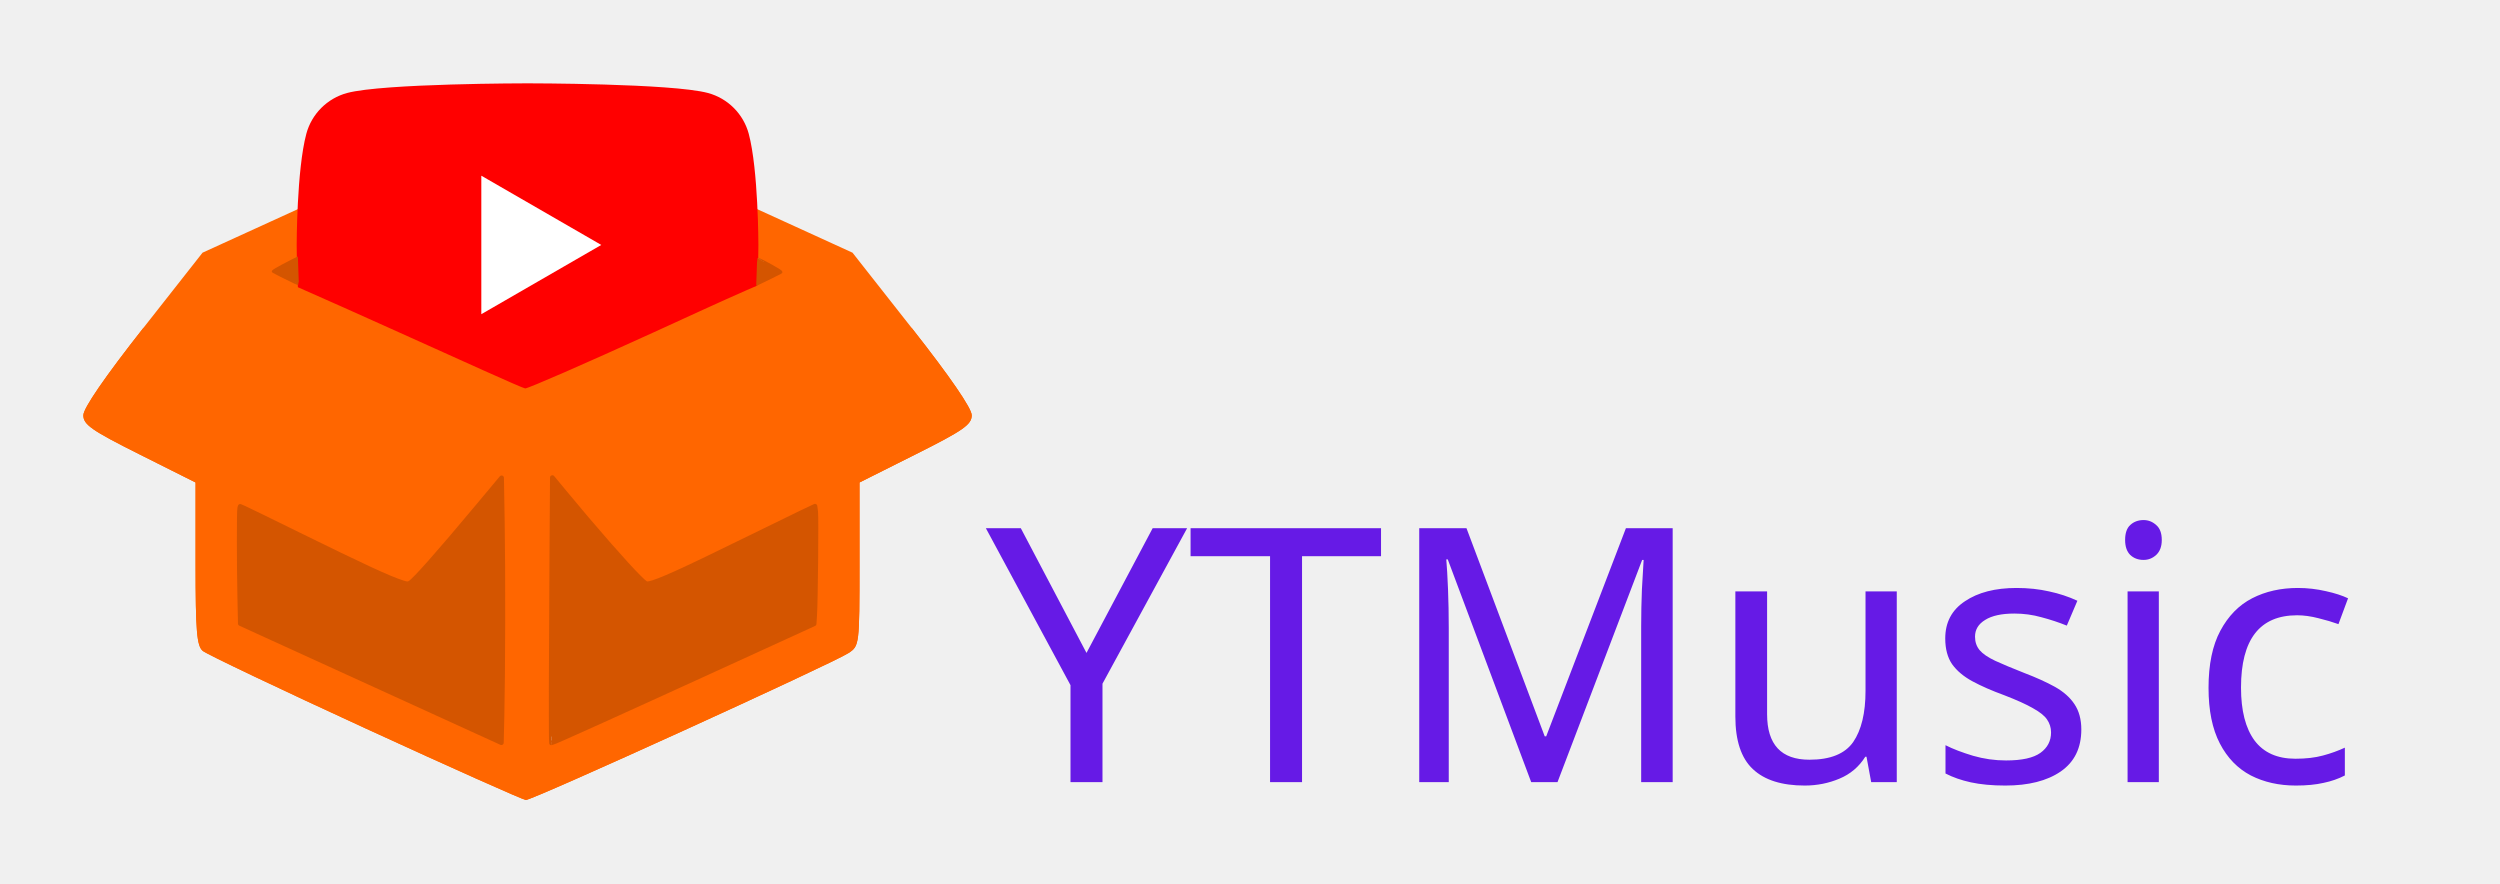
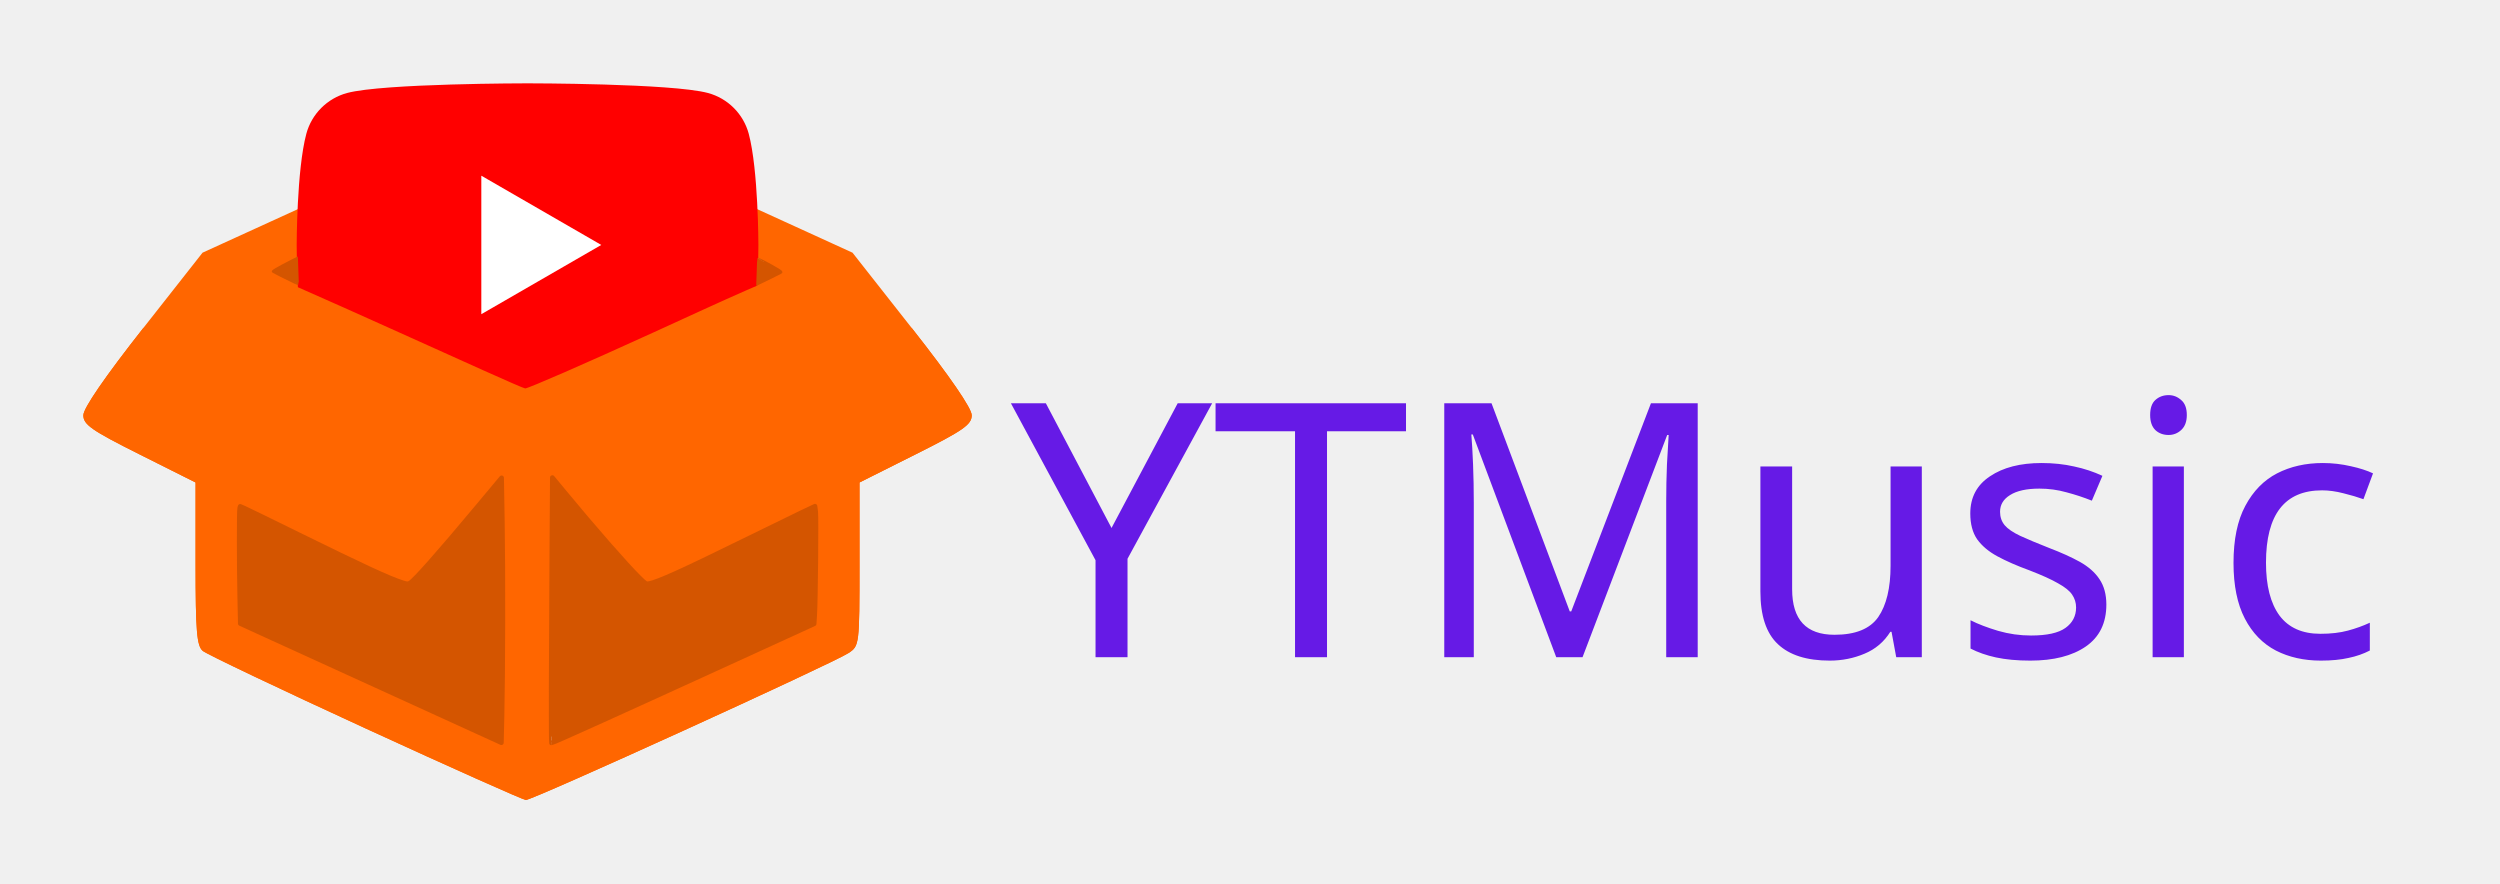
<svg xmlns="http://www.w3.org/2000/svg" xmlns:xlink="http://www.w3.org/1999/xlink" width="600" height="212" viewBox="0 0 158.75 56.092" version="1.1" id="svg5" xml:space="preserve">
  <defs id="defs2">
    <linearGradient id="linearGradient65571">
      <stop style="stop-color:#661ae6;stop-opacity:1;" offset="0" id="stop65567" />
      <stop style="stop-color:#661ae6;stop-opacity:0;" offset="1" id="stop65569" />
    </linearGradient>
    <linearGradient xlink:href="#linearGradient65571" id="linearGradient65573" x1="62.988" y1="41.452" x2="154.182" y2="41.452" gradientUnits="userSpaceOnUse" />
  </defs>
  <g id="layer1">
    <g id="g7016" transform="matrix(1.122193,0,0,1.122193,-4.506482,-9.959105)">
      <g id="g6800" transform="translate(1e-7,-13.59015)">
        <path style="fill:#ff6600;fill-opacity:1;stroke:none;stroke-width:0.265" d="M 24.686,63.676 C 19.855,61.456 15.718,59.487 15.492,59.299 15.15,59.015 15.081,58.194 15.081,54.363 v -4.596 l -3.175,-1.592 C 9.202,46.82 8.731,46.492 8.731,45.962 c 0,-0.396 1.226,-2.18 3.373,-4.91 l 3.373,-4.289 8.938,-4.083 c 4.916,-2.246 9.169,-4.083 9.451,-4.083 0.282,0 4.535,1.838 9.451,4.083 l 8.938,4.083 3.373,4.289 c 2.147,2.73 3.373,4.515 3.373,4.91 0,0.529 -0.471,0.858 -3.175,2.213 l -3.175,1.592 v 4.622 c 0,4.553 -0.009,4.628 -0.618,5.027 -0.92,0.603 -17.914,8.342 -18.263,8.317 -0.165,-0.012 -4.253,-1.837 -9.084,-4.057 z m 7.798,-10.354 -0.073,-3.881 -2.468,2.955 c -1.357,1.626 -2.624,3.015 -2.814,3.088 -0.19,0.073 -2.382,-0.887 -4.871,-2.133 -2.489,-1.246 -4.59,-2.266 -4.668,-2.266 -0.079,0 -0.11,1.505 -0.069,3.344 l 0.074,3.344 7.408,3.381 7.408,3.381 0.073,-3.666 c 0.04,-2.016 0.04,-5.413 0,-7.548 z m 11.039,7.473 6.615,-3.027 0.074,-3.341 c 0.041,-1.837 0.01,-3.341 -0.069,-3.341 -0.079,0 -2.18,1.02 -4.668,2.266 -2.489,1.246 -4.682,2.206 -4.872,2.132 -0.289,-0.111 -2.361,-2.442 -4.849,-5.456 l -0.546,-0.661 -0.009,7.593 -0.009,7.593 0.86,-0.365 c 0.473,-0.201 3.836,-1.728 7.474,-3.393 z M 29.233,49.507 c 1.385,-1.669 2.517,-3.098 2.517,-3.177 0,-0.274 -14.879,-6.919 -15.209,-6.792 -0.333,0.128 -4.634,5.544 -4.634,5.836 0,0.243 14.118,7.284 14.482,7.222 0.18,-0.03 1.46,-1.421 2.844,-3.09 z m 19.453,-0.406 c 3.928,-1.965 7.142,-3.642 7.142,-3.727 0,-0.291 -4.302,-5.708 -4.634,-5.836 -0.533,-0.205 -15.236,6.597 -15.089,6.981 0.203,0.529 4.971,6.154 5.216,6.154 0.123,0 3.438,-1.608 7.366,-3.573 z m -7.676,-7.831 c 3.857,-1.761 7.107,-3.29 7.222,-3.398 0.115,-0.108 -3.07,-1.697 -7.078,-3.532 l -7.287,-3.336 -7.281,3.334 c -4.004,1.833 -7.212,3.405 -7.128,3.493 0.208,0.216 13.943,6.579 14.275,6.614 0.145,0.015 3.419,-1.413 7.276,-3.175 z" id="path5840" />
        <g viewBox="0 0 90 20" preserveAspectRatio="xMidYMid meet" class="style-scope yt-icon" transform="matrix(0.9144805,0,0,0.9144805,20.80327,27.1803)" id="g162">
          <g class="style-scope yt-icon" id="g160">
            <path d="M 27.973,3.123 C 27.643,1.893 26.677,0.927 25.447,0.597 23.22,2.24288e-7 14.285,0 14.285,0 14.285,0 5.35,2.24288e-7 3.123,0.597 1.893,0.927 0.927,1.893 0.597,3.123 2.24288e-7,5.35 0,10 0,10 c 0,0 2.24288e-7,4.65 0.597,6.877 0.329,1.23 1.296,2.197 2.526,2.526 C 5.35,20 14.285,20 14.285,20 c 0,0 8.935,0 11.162,-0.597 1.23,-0.329 2.197,-1.296 2.526,-2.526 C 28.57,14.65 28.57,10 28.57,10 c 0,0 -0.002,-4.65 -0.597,-6.877 z" class="style-scope yt-icon" fill="#ff0000" id="path156" />
            <path d="m 11.425,14.285 7.422,-4.285 -7.422,-4.285 z" class="style-scope yt-icon" fill="#ffffff" id="path158" />
          </g>
        </g>
        <path style="fill:#ff6600;fill-opacity:1;stroke:none;stroke-width:0.265" d="m 55.629,41.052 c 2.147,2.73 3.373,4.515 3.373,4.91 0,0.529 -0.471,0.858 -3.175,2.213 l -3.175,1.592 v 4.622 c 0,4.553 -0.009,4.628 -0.618,5.027 -0.92,0.603 -17.914,8.342 -18.263,8.317 -0.165,-0.012 -4.253,-1.837 -9.084,-4.057 -4.831,-2.22 -8.968,-4.189 -9.194,-4.377 -0.342,-0.284 -0.411,-1.105 -0.411,-4.937 v -4.596 l -3.175,-1.592 C 9.202,46.82 8.731,46.492 8.731,45.962 c 0,-0.396 1.226,-2.18 3.373,-4.91 l 5.363,-3.755 c 2.198,0.749 15.933,7.113 16.265,7.147 0.145,0.015 3.419,-1.413 7.276,-3.175 3.857,-1.761 7.107,-3.29 9.234,-3.952 z m -23.144,12.27 -0.073,-3.881 -2.468,2.955 c -1.357,1.626 -2.624,3.015 -2.814,3.088 -0.19,0.073 -2.382,-0.887 -4.871,-2.133 -2.489,-1.246 -4.59,-2.266 -4.668,-2.266 -0.079,0 -0.11,1.505 -0.069,3.344 l 0.074,3.344 7.408,3.381 7.408,3.381 0.073,-3.666 c 0.04,-2.016 0.04,-5.413 0,-7.548 z m 11.039,7.473 6.615,-3.027 0.074,-3.341 c 0.041,-1.837 0.01,-3.341 -0.069,-3.341 -0.079,0 -2.18,1.02 -4.668,2.266 -2.489,1.246 -4.681,2.206 -4.872,2.132 -0.289,-0.111 -2.361,-2.442 -4.849,-5.456 l -0.546,-0.661 -0.009,7.593 -0.009,7.593 0.86,-0.365 c 0.473,-0.201 3.836,-1.728 7.474,-3.393 z m -14.291,-11.288 c 1.385,-1.669 2.517,-3.098 2.517,-3.177 0,-0.274 -14.879,-6.919 -15.209,-6.792 -0.333,0.128 -4.634,5.544 -4.634,5.836 0,0.243 14.118,7.284 14.482,7.222 0.18,-0.03 1.46,-1.421 2.844,-3.09 z m 19.453,-0.406 c 3.928,-1.965 7.142,-3.642 7.142,-3.727 0,-0.291 -4.302,-5.708 -4.634,-5.836 -0.533,-0.205 -15.236,6.597 -15.089,6.981 0.203,0.529 4.971,6.154 5.216,6.154 0.123,0 3.438,-1.608 7.366,-3.573 z" id="path5840-3" />
        <path style="fill:#ff6600;fill-opacity:1;stroke:#ff6600;stroke-width:2;stroke-linecap:round;stroke-linejoin:round;stroke-dasharray:none;stroke-opacity:1" d="m 92.498,195.273 c -8.119,-3.779 -44.919,-22.304 -46.274,-23.294 -0.943,-0.69 -0.78,-1.008 3.151,-6.136 2.28,-2.974 6.144,-7.819 8.587,-10.766 3.625,-4.374 4.637,-5.3 5.509,-5.045 3.734,1.092 43.878,18.836 52.865,23.367 l 3.426,1.727 -5.47,6.764 c -7.443,9.204 -13.885,16.433 -14.639,16.427 -0.343,-0.003 -3.563,-1.373 -7.156,-3.045 z" id="path6034" transform="scale(0.2645833)" />
        <path style="fill:#ff6600;fill-opacity:1;stroke:#ff6600;stroke-width:2;stroke-linecap:round;stroke-linejoin:round;stroke-dasharray:none;stroke-opacity:1" d="m 153.719,196.072 c -5.702,-6.039 -16.801,-19.46 -16.801,-20.316 0,-1.238 50.006,-24.477 55.394,-25.743 1.151,-0.27 1.813,0.301 5.557,4.796 2.338,2.807 6.174,7.658 8.524,10.78 4.098,5.445 4.231,5.707 3.238,6.402 -1.502,1.052 -35.476,18.273 -45.133,22.877 l -8.217,3.918 z" id="path6040" transform="scale(0.2645833)" />
      </g>
      <path style="fill:#d45500;fill-opacity:1;stroke:#d45500;stroke-width:1;stroke-linecap:round;stroke-linejoin:round;stroke-dasharray:none;stroke-opacity:1" d="m 118.248,190.487 c -8.344,-3.805 -40.524,-18.49 -46.023,-21.002 l -5.652,-2.583 -0.122,-5.666 c -0.149,-6.956 -0.156,-18.456 -0.01,-18.997 l 0.107,-0.398 0.861,0.372 c 0.473,0.205 5.725,2.766 11.669,5.693 13.761,6.774 19.396,9.377 22.215,10.261 0.93,0.292 1.119,0.301 1.546,0.072 0.949,-0.508 6.105,-6.329 14.341,-16.189 l 5.274,-6.315 0.16,9.548 c 0.176,10.501 0.137,32.344 -0.074,41.349 l -0.135,5.75 z" id="path6888" transform="scale(0.2645833)" />
      <path style="fill:#d45500;fill-opacity:1;stroke:#d45500;stroke-width:1;stroke-linecap:round;stroke-linejoin:round;stroke-dasharray:none;stroke-opacity:1" d="m 133.056,180.652 c 0.015,-6.478 0.077,-19.248 0.139,-28.378 l 0.112,-16.599 2.493,3.019 c 6.375,7.72 13.277,15.608 16.041,18.332 1.442,1.422 1.493,1.453 2.174,1.325 1.895,-0.355 7.232,-2.768 19.755,-8.929 5.487,-2.7 11.266,-5.518 12.841,-6.263 l 2.864,-1.355 0.15,1.155 c 0.159,1.225 -0.015,19.114 -0.216,22.183 l -0.118,1.812 -12.933,5.919 c -28.813,13.185 -42.902,19.558 -43.241,19.558 -0.047,0 -0.074,-5.3 -0.06,-11.779 z" id="path6890" transform="scale(0.2645833)" />
      <path style="fill:#d45500;fill-opacity:1;stroke:#d45500;stroke-width:0.5;stroke-linecap:butt;stroke-linejoin:miter;stroke-dasharray:none;stroke-opacity:1" d="m 78.053,93.887 c -1.36,-0.657 -1.788,-0.867 -2.752,-1.348 -0.99,-0.494 -1.385,-0.7 -1.622,-0.846 -0.137,-0.085 -0.143,-0.09 -0.121,-0.124 0.041,-0.064 0.3,-0.246 0.636,-0.447 0.727,-0.434 1.796,-1.005 3.614,-1.929 l 0.833,-0.423 0.011,0.076 c 0.006,0.042 0.019,0.454 0.029,0.917 0.026,1.179 0.08,2.721 0.14,4 0.013,0.273 0.022,0.499 0.02,0.5 -0.002,0.002 -0.356,-0.167 -0.788,-0.376 z" id="path6982" transform="scale(0.2645833)" />
      <path style="fill:#d45500;fill-opacity:1;stroke:#d45500;stroke-width:0.5;stroke-linecap:butt;stroke-linejoin:miter;stroke-dasharray:none;stroke-opacity:1" d="m 177.165,94.241 c 0,-0.037 0.02,-0.554 0.045,-1.148 0.049,-1.163 0.081,-2.112 0.116,-3.387 0.012,-0.443 0.027,-0.81 0.033,-0.816 0.019,-0.019 1.808,0.922 2.878,1.513 1.256,0.694 2.055,1.215 2.055,1.34 0,0.014 -0.081,0.074 -0.179,0.132 -0.33,0.196 -3.757,1.885 -4.781,2.358 l -0.167,0.077 z" id="path6984" transform="scale(0.2645833)" />
    </g>
-     <text xml:space="preserve" style="font-size:22.578px;fill:#661ae6;fill-opacity:1;stroke:none;stroke-width:0.265;stroke-linecap:round;stroke-linejoin:bevel;stroke-opacity:1" x="62.603" y="49.665" id="text5713">
-       <tspan id="tspan5711" style="font-style:normal;font-variant:normal;font-weight:normal;font-stretch:normal;font-size:22.578px;font-family:Nevis;-inkscape-font-specification:Nevis;fill:#661ae6;fill-opacity:1;stroke:none;stroke-width:0.265;stroke-opacity:1" x="62.603" y="49.665">YTMusic</tspan>
+     <text xml:space="preserve" style="font-size:22.578px;fill:#661ae6;fill-opacity:1;stroke:none;stroke-width:0.265;stroke-linecap:round;stroke-linejoin:bevel;stroke-opacity:1" x="64.19" y="41.728" id="text5713">
+       <tspan id="tspan5711" style="font-style:normal;font-variant:normal;font-weight:normal;font-stretch:normal;font-size:22.578px;font-family:Nevis;-inkscape-font-specification:Nevis;fill:#661ae6;fill-opacity:1;stroke:none;stroke-width:0.265;stroke-opacity:1" x="64.19" y="41.728">YTMusic</tspan>
    </text>
  </g>
</svg>
